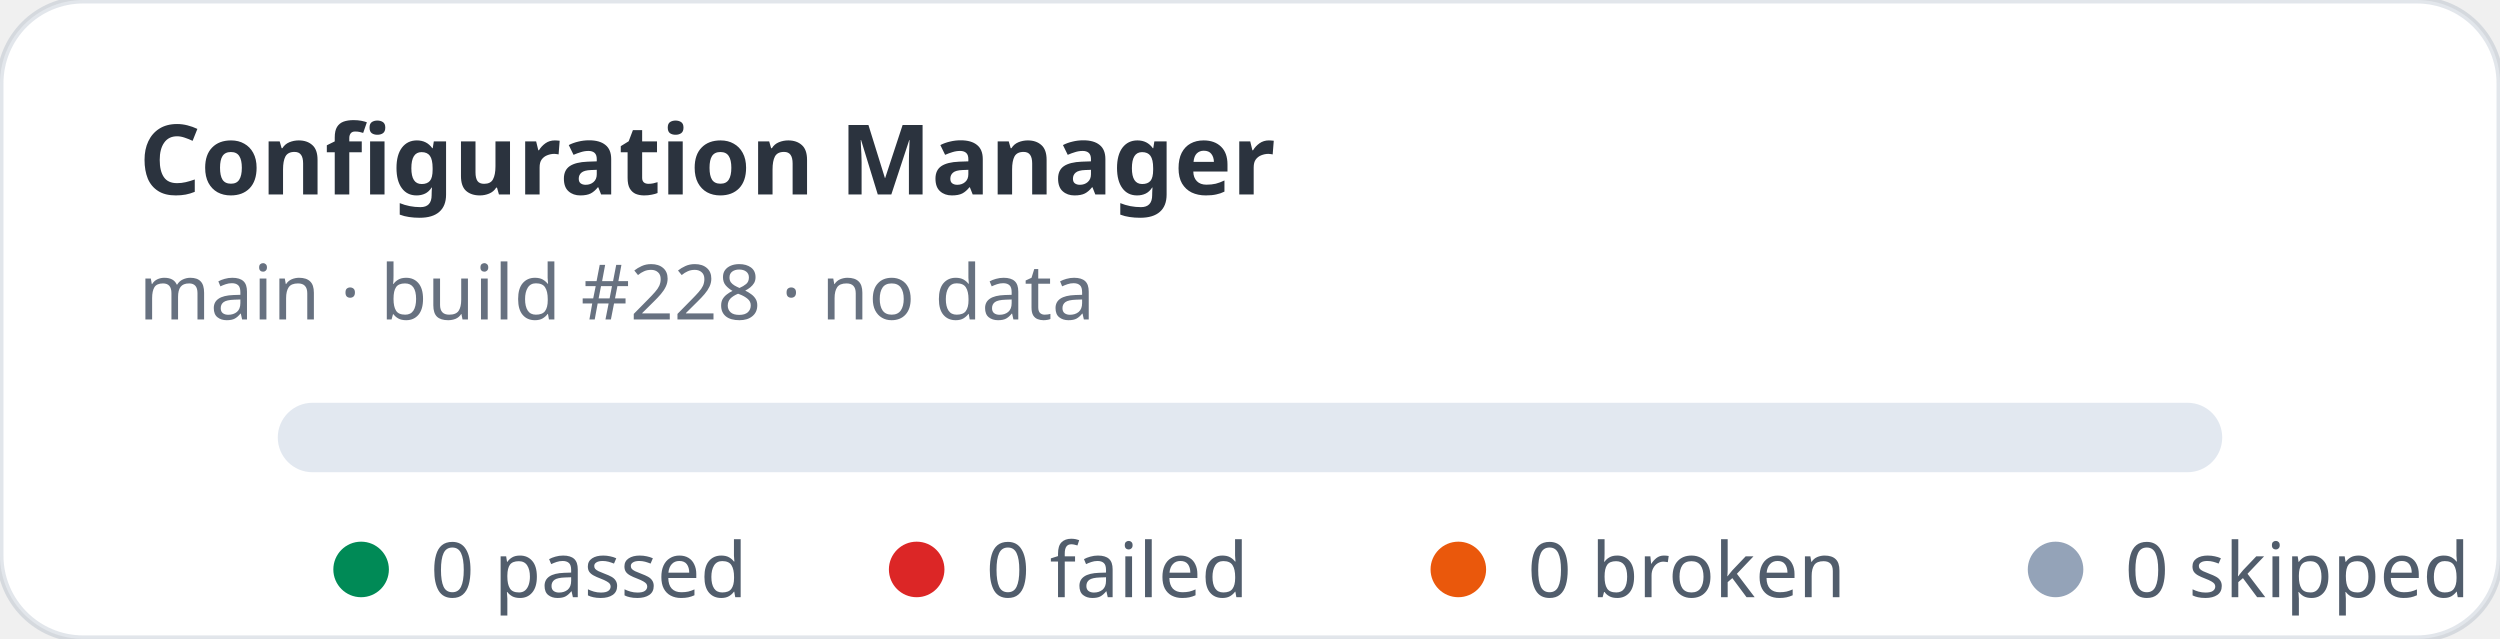
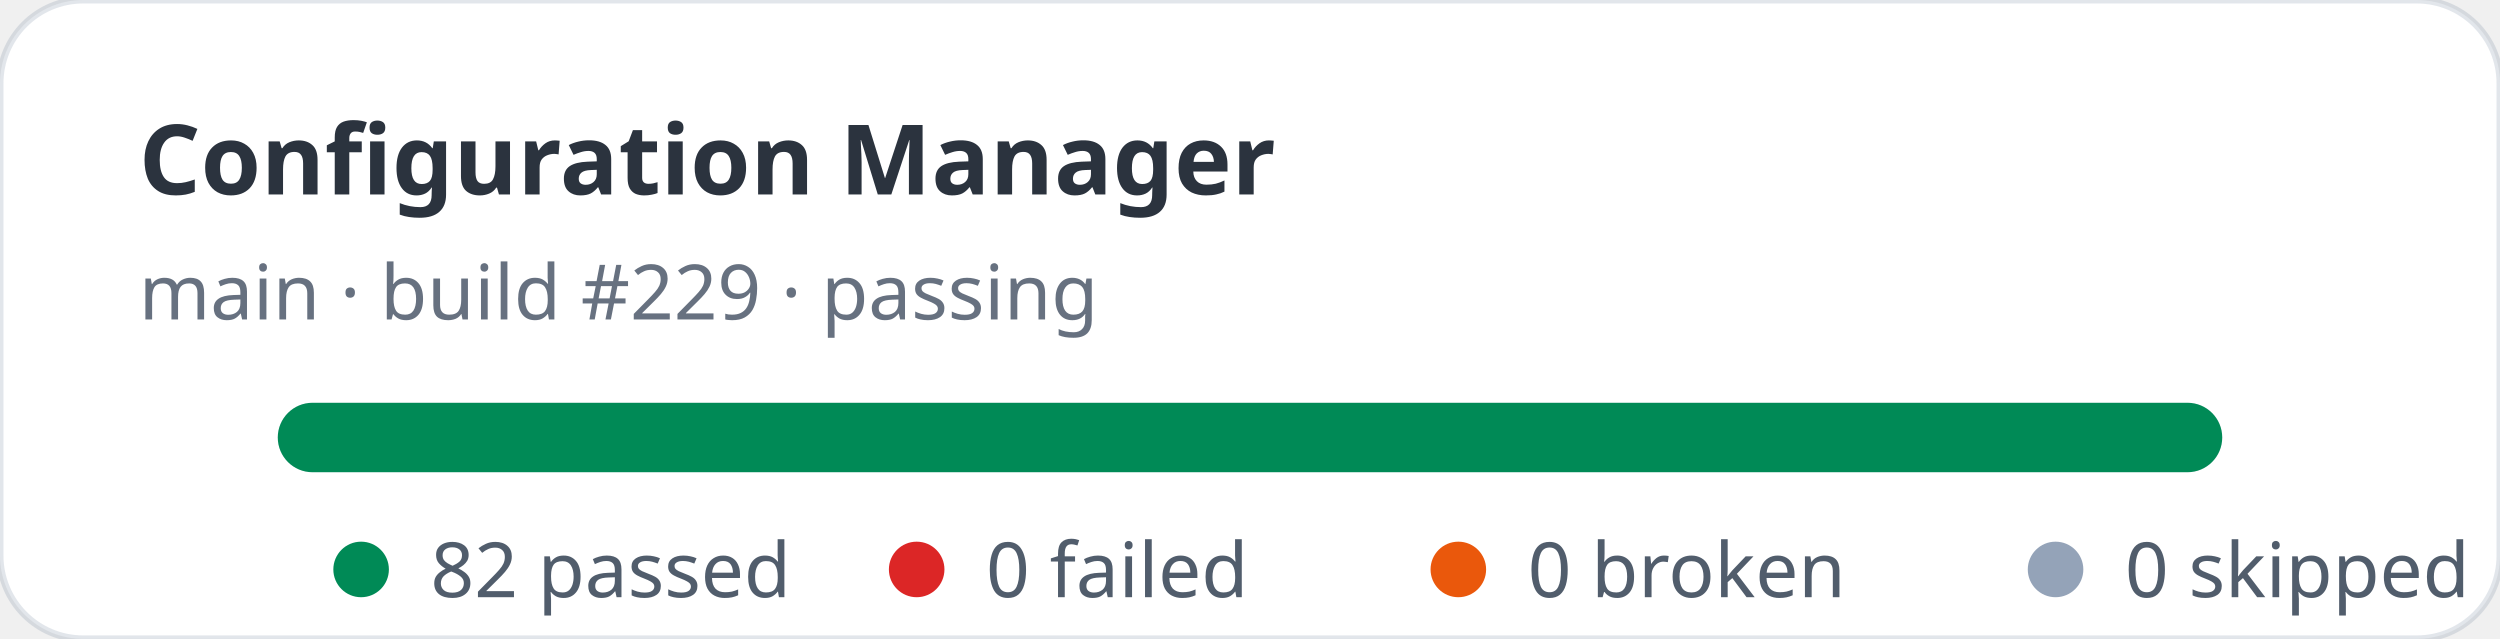
- <svg xmlns="http://www.w3.org/2000/svg" width="360" height="92" viewBox="0 0 360 92" role="img" aria-label="Configuration Manager stats: 0 passed, 0 failed">
+ <svg xmlns="http://www.w3.org/2000/svg" width="360" height="92" viewBox="0 0 360 92" role="img" aria-label="Configuration Manager stats: 82 passed, 0 failed">
  <rect width="360" height="92" rx="12" fill="#ffffff" stroke="rgba(11,48,86,0.12)" />
  <text x="20" y="28" fill="rgba(1,10,24,0.83)" font-family="ui-sans-serif,system-ui,sans-serif" font-size="14" font-weight="700">Configuration Manager</text>
-   <text x="20" y="46" fill="rgba(2,19,44,0.6)" font-family="ui-sans-serif,system-ui,sans-serif" font-size="11">main · build #228 · no data</text>
+   <text x="20" y="46" fill="rgba(2,19,44,0.6)" font-family="ui-sans-serif,system-ui,sans-serif" font-size="11">main · build #229 · passing</text>
  <rect x="40" y="58" width="280" height="10" rx="5" fill="#e2e8f0" />
+   <rect x="40" y="58" width="280" height="10" rx="5" fill="#008a56" />
  <g font-family="ui-sans-serif,system-ui,sans-serif" font-size="11" fill="rgba(1,18,40,0.68)">
    <circle cx="52" cy="82" r="4" fill="#008a56" />
-     <text x="62" y="86">0 passed</text>
+     <text x="62" y="86">82 passed</text>
    <circle cx="132" cy="82" r="4" fill="#dc2626" />
    <text x="142" y="86">0 failed</text>
    <circle cx="210" cy="82" r="4" fill="#ea580c" />
    <text x="220" y="86">0 broken</text>
    <circle cx="296" cy="82" r="4" fill="#94a3b8" />
    <text x="306" y="86">0 skipped</text>
  </g>
</svg>
